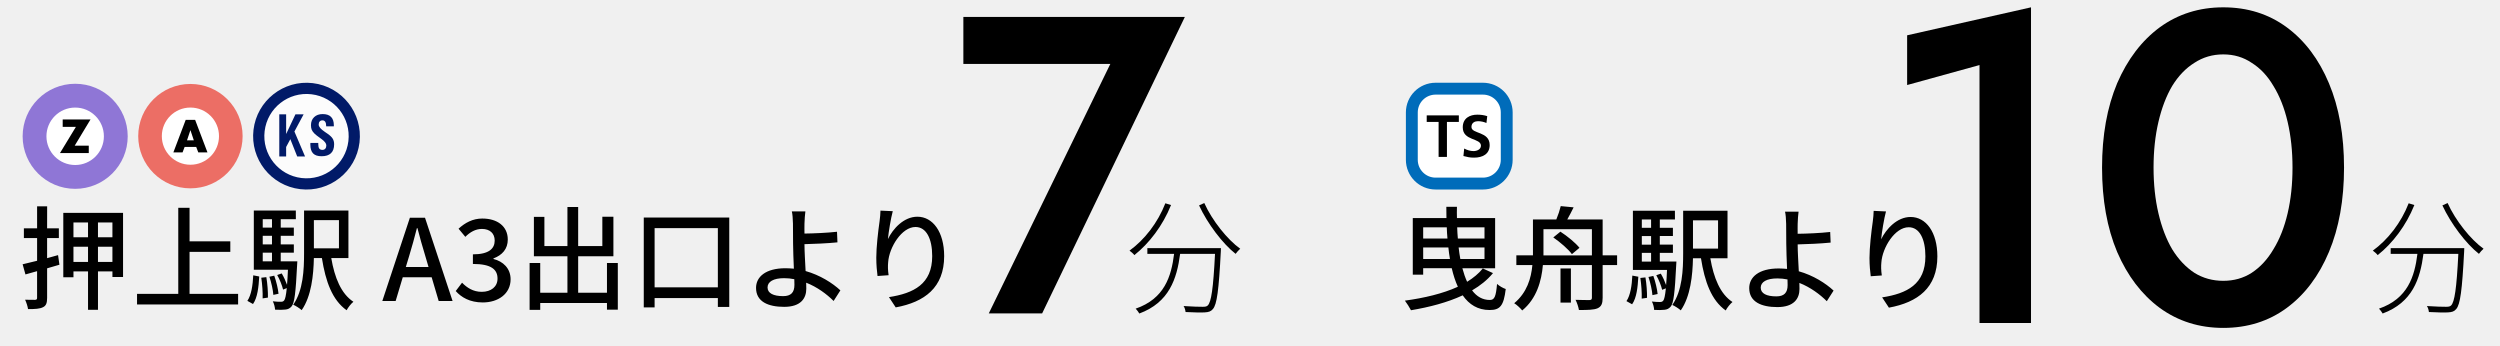
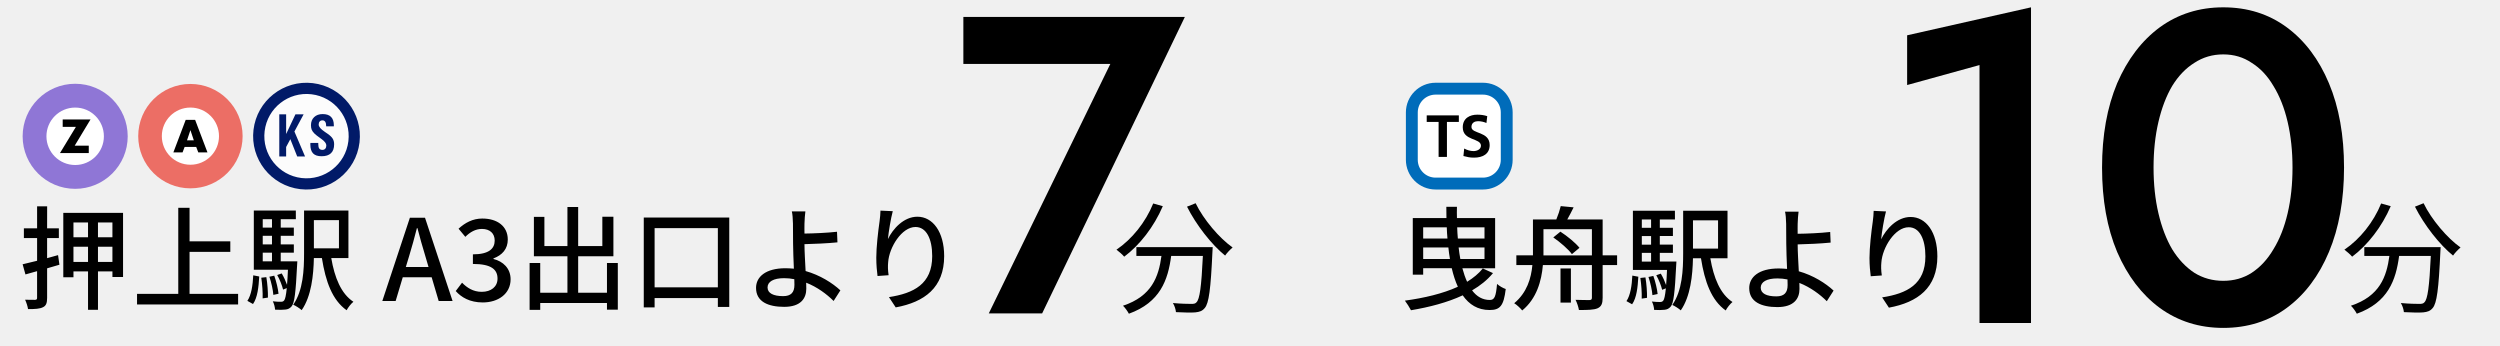
<svg xmlns="http://www.w3.org/2000/svg" width="192.337mm" height="26.56mm" viewBox="0 0 192.337 26.56" version="1.1" id="svg5" xml:space="preserve">
+   <g aria-label="分" id="text426" style="font-size:9.455px;font-family:'Noto Sans JP';-inkscape-font-specification:'Noto Sans JP';stroke-width:0.394">
+     <path d="m 183.193,15.654 c -0.586,1.447 -1.636,2.751 -2.827,3.555 0.17,0.123 0.473,0.388 0.596,0.539 1.191,-0.889 2.288,-2.298 2.969,-3.886 z m -1.295,3.357 v 0.681 h 1.929 c -0.217,1.598 -0.738,3.092 -2.959,3.829 0.161,0.151 0.359,0.435 0.454,0.615 2.402,-0.87 3.007,-2.581 3.253,-4.444 h 2.439 c -0.113,2.383 -0.246,3.328 -0.492,3.565 -0.085,0.104 -0.199,0.123 -0.397,0.123 -0.217,0 -0.804,-0.009 -1.418,-0.066 0.132,0.208 0.217,0.492 0.236,0.7 0.586,0.028 1.172,0.047 1.484,0.019 0.331,-0.038 0.529,-0.095 0.728,-0.331 0.321,-0.359 0.463,-1.447 0.596,-4.349 0.009,-0.095 0.019,-0.34 0.019,-0.34 z m 3.896,-3.111 c 0.7,1.399 1.891,2.922 2.931,3.763 0.132,-0.199 0.397,-0.473 0.577,-0.624 -1.021,-0.719 -2.231,-2.137 -2.846,-3.404 z" id="path428" />
+   </g>
  <defs id="defs2" />
  <path style="font-weight:300;font-size:17.022px;font-family:'Noto Sans JP';-inkscape-font-specification:'Noto Sans JP Light';stroke-width:0.095" d="m 171.046,0.564 c -1.845,0 -3.472,0.512 -4.884,1.537 -1.389,1.025 -2.482,2.46 -3.279,4.304 -0.774,1.845 -1.162,4.008 -1.162,6.49 0,2.482 0.387,4.646 1.162,6.491 0.797,1.845 1.89,3.279 3.279,4.304 1.412,1.025 3.04,1.537 4.884,1.537 1.867,0 3.496,-0.513 4.885,-1.537 1.389,-1.025 2.471,-2.459 3.245,-4.304 0.774,-1.845 1.162,-4.008 1.162,-6.491 0,-2.482 -0.387,-4.645 -1.162,-6.49 -0.774,-1.845 -1.856,-3.279 -3.245,-4.304 -1.389,-1.025 -3.018,-1.537 -4.885,-1.537 z m 0,3.621 c 0.82,0 1.549,0.216 2.186,0.649 0.66,0.41 1.218,1.002 1.673,1.776 0.478,0.774 0.843,1.696 1.093,2.767 0.25,1.07 0.376,2.243 0.376,3.518 0,1.275 -0.125,2.448 -0.376,3.518 -0.251,1.07 -0.615,1.993 -1.093,2.767 -0.455,0.774 -1.013,1.377 -1.673,1.81 -0.638,0.41 -1.367,0.615 -2.186,0.615 -0.82,0 -1.56,-0.205 -2.22,-0.615 -0.66,-0.433 -1.23,-1.036 -1.708,-1.81 -0.455,-0.774 -0.808,-1.697 -1.059,-2.767 -0.251,-1.07 -0.376,-2.243 -0.376,-3.518 0,-1.275 0.125,-2.448 0.376,-3.518 0.25,-1.07 0.603,-1.992 1.059,-2.767 0.478,-0.774 1.048,-1.366 1.708,-1.776 0.66,-0.433 1.4,-0.649 2.22,-0.649 z" id="path310" />
  <path style="font-weight:300;font-size:17.022px;font-family:'Noto Sans JP';-inkscape-font-specification:'Noto Sans JP Light';stroke-width:0.095" d="m 156.255,0.564 -9.53,2.152 v 3.826 l 5.568,-1.537 V 24.85 h 3.962 z" id="path308" />
  <style type="text/css" id="style747">
	.st0{fill:#FFFFFF;}
	.st1{fill:#011A68;}
	.st2{fill:#FCFCFC;}
</style>
-   <path id="path1523" style="font-weight:300;font-size:17.022px;font-family:'Noto Sans JP';-inkscape-font-specification:'Noto Sans JP Light';stroke-width:0.089" d="m 92.65,15.621 -0.4,0.182 c 0.646,1.399 1.82,2.951 2.812,3.727 0.082,-0.125 0.246,-0.297 0.355,-0.393 -0.983,-0.7 -2.166,-2.176 -2.766,-3.517 z m -2.994,0.019 c -0.582,1.495 -1.593,2.798 -2.757,3.642 0.109,0.077 0.3,0.24 0.373,0.345 1.137,-0.901 2.184,-2.262 2.821,-3.852 z m 4.276,3.449 -5.66,5.16e-4 v 0.441 h 2.057 c -0.218,1.754 -0.746,3.45 -2.957,4.216 0.091,0.096 0.228,0.269 0.282,0.374 2.293,-0.853 2.885,-2.655 3.139,-4.59 h 2.684 c -0.136,2.693 -0.291,3.699 -0.555,3.967 -0.082,0.086 -0.2,0.105 -0.391,0.105 -0.209,0 -0.819,-0.009 -1.474,-0.057 0.091,0.125 0.137,0.307 0.155,0.46 0.591,0.029 1.183,0.048 1.474,0.028 0.3,-0.019 0.473,-0.067 0.628,-0.259 0.309,-0.345 0.455,-1.438 0.61,-4.437 0.009,-0.067 0.009,-0.249 0.009,-0.249 z" />
  <path style="font-weight:300;font-size:17.022px;font-family:'Noto Sans JP';-inkscape-font-specification:'Noto Sans JP Light';stroke-width:0.09" d="m 74.116,1.302 v 3.617 H 85.423 L 76.072,24.111 h 4.105 L 91.157,1.302 Z" id="path1511" />
  <path id="path1505" style="font-weight:300;font-size:17.022px;font-family:'Noto Sans JP';-inkscape-font-specification:'Noto Sans JP Light';stroke-width:0.117" d="m 120.075,15.857 c -0.069,0.295 -0.2,0.695 -0.339,1.025 h -1.799 v 2.546 0.217 h -1.277 v 0.747 h 1.234 c -0.096,1.025 -0.417,2.12 -1.399,2.937 0.182,0.104 0.496,0.399 0.617,0.556 1.112,-0.912 1.485,-2.276 1.59,-3.493 h 3.771 v 2.502 c 0,0.139 -0.043,0.183 -0.182,0.191 -0.148,0 -0.617,-4.45e-4 -1.077,-0.018 0.113,0.217 0.226,0.565 0.26,0.783 0.686,0 1.147,-0.009 1.434,-0.131 0.304,-0.139 0.391,-0.374 0.391,-0.817 v -2.511 h 1.112 v -0.747 h -1.112 V 16.882 H 120.579 c 0.156,-0.278 0.33,-0.608 0.487,-0.93 z m -8.802,0.053 c 0,0.295 6.3e-4,0.582 0.009,0.869 h -2.59 v 4.353 h 0.8 v -0.496 h 2.198 c 0.122,0.53 0.278,1.008 0.47,1.425 -1.156,0.53 -2.598,0.868 -4.075,1.068 0.139,0.182 0.373,0.548 0.469,0.739 1.399,-0.235 2.789,-0.591 3.979,-1.147 0.495,0.712 1.165,1.13 2.068,1.13 0.808,0 1.086,-0.322 1.243,-1.616 -0.209,-0.069 -0.487,-0.226 -0.669,-0.391 -0.087,0.973 -0.191,1.234 -0.556,1.234 -0.556,0 -1.008,-0.26 -1.364,-0.738 0.626,-0.365 1.173,-0.799 1.608,-1.329 l -0.783,-0.357 c -0.313,0.391 -0.73,0.73 -1.208,1.025 -0.139,-0.304 -0.261,-0.651 -0.365,-1.042 h 2.52 v -3.858 h -2.937 c -0.009,-0.287 -0.009,-0.573 0,-0.869 z m 17.586,0.303 -3.232,6.84e-4 v 4.553 h 2.624 c -0.017,0.469 -0.044,0.851 -0.07,1.164 -0.096,-0.269 -0.243,-0.608 -0.408,-0.878 l -0.348,0.122 c 0.2,0.348 0.382,0.817 0.452,1.121 l 0.287,-0.113 c -0.061,0.582 -0.122,0.851 -0.208,0.955 -0.069,0.078 -0.139,0.096 -0.243,0.096 -0.113,0 -0.356,-3.3e-5 -0.625,-0.035 0.096,0.174 0.165,0.452 0.174,0.643 0.313,0.017 0.608,0.017 0.791,-0.009 0.2,-0.017 0.348,-0.087 0.487,-0.252 0.217,-0.269 0.313,-1.051 0.417,-3.154 0.009,-0.096 0.017,-0.304 0.017,-0.304 h -1.277 v -0.669 h 1.008 v -0.634 h -1.008 V 18.159 h 1.008 v -0.634 h -1.008 v -0.643 h 1.165 z m 0.634,6.84e-4 v 3.285 c 0,1.251 -0.061,2.859 -0.835,3.962 0.182,0.078 0.513,0.287 0.652,0.417 0.747,-1.069 0.912,-2.703 0.938,-4.006 h 0.616 c 0.287,1.807 0.799,3.232 1.903,4.014 0.104,-0.209 0.348,-0.512 0.521,-0.651 -0.947,-0.617 -1.451,-1.868 -1.703,-3.363 h 1.321 v -3.658 z m 14.657,0.009 c -0.009,0.243 -0.025,0.53 -0.069,0.826 -0.113,0.791 -0.252,1.981 -0.252,2.797 0,0.573 0.052,1.078 0.096,1.408 l 0.852,-0.061 c -0.061,-0.417 -0.061,-0.713 -0.035,-0.999 0.078,-1.147 1.042,-2.711 2.102,-2.711 0.825,0 1.286,0.886 1.286,2.242 0,2.155 -1.425,2.859 -3.328,3.154 l 0.521,0.791 c 2.216,-0.408 3.728,-1.521 3.728,-3.945 0,-1.868 -0.878,-3.032 -2.059,-3.032 -1.051,0 -1.885,0.93 -2.268,1.72 0.052,-0.547 0.226,-1.599 0.374,-2.146 z m -6.82,0.061 c 0.052,0.191 0.078,0.574 0.087,0.938 0,0.374 0.009,0.999 0.009,1.512 0,0.495 0.035,1.268 0.061,1.955 -0.209,-0.017 -0.426,-0.035 -0.643,-0.035 -1.538,0 -2.268,0.669 -2.268,1.512 0,1.069 0.947,1.46 2.164,1.46 1.286,0 1.703,-0.661 1.703,-1.399 0,-0.13 7e-5,-0.286 -0.009,-0.46 0.843,0.33 1.581,0.877 2.111,1.407 l 0.521,-0.817 c -0.608,-0.565 -1.564,-1.173 -2.676,-1.486 -0.035,-0.712 -0.087,-1.511 -0.087,-2.068 0.704,-0.017 1.781,-0.061 2.537,-0.139 l -0.035,-0.817 c -0.747,0.087 -1.807,0.131 -2.502,0.139 0,-0.278 -0.009,-0.548 0,-0.765 0.009,-0.295 0.035,-0.721 0.07,-0.938 z m -11.017,0.6 h 0.713 v 0.643 h -0.713 z m 3.936,0.069 h 1.929 v 2.172 h -1.929 z m -20.757,0.539 h 1.816 c 0.009,0.295 0.026,0.582 0.052,0.86 h -1.868 z m 2.616,0 h 2.102 v 0.86 h -2.05 c -0.026,-0.278 -0.043,-0.565 -0.052,-0.86 z m 6.638,0.14 h 3.727 v 2.016 h -3.727 v -0.208 z m 1.303,0.191 -0.547,0.444 c 0.539,0.374 1.155,0.903 1.433,1.286 l 0.582,-0.487 c -0.304,-0.382 -0.929,-0.895 -1.468,-1.243 z m 6.264,0.339 h 0.713 v 0.66 h -0.713 z m -16.821,0.878 h 1.938 c 0.035,0.304 0.069,0.6 0.122,0.886 h -2.059 z m 2.728,0 h 1.99 v 0.886 h -1.86 c -0.052,-0.278 -0.095,-0.574 -0.13,-0.886 z m 14.093,0.417 h 0.713 v 0.669 h -0.713 z m -6.256,1.199 v 2.625 h 0.8 v -2.625 z m 5.526,0.547 c -0.035,0.756 -0.148,1.521 -0.452,1.964 l 0.435,0.243 c 0.348,-0.495 0.434,-1.321 0.478,-2.12 z m 1.616,0.026 -0.374,0.079 c 0.148,0.443 0.278,1.025 0.304,1.399 l 0.4,-0.087 c -0.035,-0.374 -0.174,-0.956 -0.33,-1.39 z m -0.608,0.113 -0.391,0.043 c 0.078,0.513 0.121,1.156 0.104,1.59 l 0.409,-0.061 c 0.009,-0.426 -0.035,-1.069 -0.122,-1.573 z m 10.139,0.078 h 6.9e-4 c 0.269,4.5e-5 0.53,0.027 0.79,0.079 0.009,0.174 0.009,0.321 0.009,0.434 0,0.591 -0.269,0.869 -0.869,0.869 -0.739,0 -1.199,-0.217 -1.199,-0.668 h -6.9e-4 c 0,-0.443 0.46,-0.713 1.268,-0.713 z" />
  <path id="path1503" style="font-weight:300;font-size:17.022px;font-family:'Noto Sans JP';-inkscape-font-specification:'Noto Sans JP Light';stroke-width:0.117" d="m 3.627,15.874 -0.773,6.84e-4 v 1.694 h -1.017 v 0.747 h 1.017 v 1.747 c -0.417,0.104 -0.8,0.2 -1.113,0.269 l 0.217,0.782 c 0.269,-0.078 0.583,-0.165 0.895,-0.252 v 2.05 c 0,0.113 -0.035,0.148 -0.157,0.157 -0.096,0 -0.426,-4.68e-4 -0.765,-0.009 0.096,0.2 0.2,0.521 0.226,0.721 0.547,0 0.903,-0.017 1.155,-0.148 0.235,-0.113 0.313,-0.321 0.313,-0.721 v -2.268 l 0.947,-0.277 -0.105,-0.739 -0.843,0.234 v -1.547 h 0.904 V 17.568 h -0.904 z m 40.028,0.053 v 3.006 h -1.772 v -2.25 h -0.808 v 3.032 h 2.58 v 2.806 h -2.093 v -2.285 h -0.817 v 3.605 h 0.817 v -0.53 h 5.135 v 0.513 h 0.834 v -3.588 h -0.834 v 2.285 h -2.216 v -2.806 h 2.711 v -3.041 h -0.851 v 2.259 h -1.86 v -3.006 z m -29.94,0.061 v 6.62 H 10.543 v 0.817 h 7.776 V 22.608 H 14.583 v -3.232 h 3.136 V 18.568 H 14.583 v -2.58 z m 9.044,0.208 -3.232,6.82e-4 v 4.553 h 2.625 c -0.017,0.469 -0.044,0.851 -0.07,1.164 -0.096,-0.269 -0.244,-0.608 -0.409,-0.878 l -0.347,0.122 c 0.2,0.348 0.382,0.817 0.452,1.121 l 0.286,-0.113 c -0.061,0.582 -0.122,0.851 -0.208,0.955 -0.069,0.078 -0.139,0.096 -0.243,0.096 -0.113,0 -0.356,-1.78e-4 -0.625,-0.035 0.096,0.174 0.165,0.452 0.174,0.643 0.313,0.017 0.608,0.017 0.791,-0.009 0.2,-0.017 0.348,-0.086 0.487,-0.252 0.217,-0.269 0.313,-1.052 0.417,-3.154 0.009,-0.096 0.018,-0.304 0.018,-0.304 h -1.277 v -0.669 h 1.008 v -0.634 h -1.008 v -0.66 h 1.008 v -0.634 h -1.008 v -0.643 h 1.164 z m 0.634,6.82e-4 v 3.284 c 0,1.251 -0.061,2.859 -0.834,3.962 0.182,0.078 0.512,0.287 0.651,0.417 0.747,-1.069 0.912,-2.703 0.938,-4.006 h 0.617 c 0.287,1.807 0.799,3.233 1.903,4.015 0.104,-0.209 0.348,-0.513 0.521,-0.652 -0.947,-0.617 -1.451,-1.868 -1.703,-3.363 h 1.32 v -3.657 z m 44.346,0.007 c -0.009,0.243 -0.026,0.53 -0.07,0.826 -0.113,0.791 -0.252,1.981 -0.252,2.797 0,0.573 0.052,1.078 0.096,1.408 l 0.852,-0.061 c -0.061,-0.417 -0.061,-0.713 -0.035,-0.999 0.078,-1.147 1.043,-2.711 2.103,-2.711 0.825,0 1.286,0.886 1.286,2.241 0,2.155 -1.425,2.859 -3.328,3.154 l 0.521,0.791 c 2.216,-0.408 3.727,-1.521 3.727,-3.945 0,-1.868 -0.877,-3.032 -2.059,-3.032 -1.051,0 -1.885,0.93 -2.268,1.72 0.052,-0.547 0.225,-1.599 0.373,-2.146 z m -6.82,0.062 c 0.052,0.191 0.078,0.573 0.087,0.938 0,0.374 0.009,0.999 0.009,1.512 0,0.495 0.035,1.268 0.061,1.955 -0.209,-0.017 -0.425,-0.034 -0.642,-0.034 -1.538,0 -2.268,0.669 -2.268,1.512 0,1.069 0.947,1.459 2.163,1.459 1.286,0 1.703,-0.66 1.703,-1.398 0,-0.13 -6.29e-4,-0.287 -0.009,-0.461 0.843,0.33 1.581,0.877 2.111,1.407 l 0.521,-0.817 c -0.608,-0.565 -1.564,-1.173 -2.676,-1.486 -0.035,-0.712 -0.087,-1.511 -0.087,-2.068 0.704,-0.017 1.781,-0.061 2.537,-0.139 l -0.034,-0.816 c -0.747,0.087 -1.808,0.13 -2.503,0.139 0,-0.278 -0.009,-0.548 0,-0.765 0.009,-0.295 0.035,-0.721 0.07,-0.938 z M 4.87,16.379 v 4.952 h 0.782 V 20.879 h 1.121 v 2.954 h 0.765 V 20.879 h 1.112 v 0.434 h 0.817 V 16.379 Z M 49.528,16.735 v 6.916 h 0.834 v -0.721 h 4.866 v 0.686 h 0.878 v -6.881 z m -17.994,0.017 -2.12,6.403 h 1.025 l 0.547,-1.824 h 2.224 l 0.539,1.824 h 1.069 l -2.12,-6.403 z m 5.578,0.061 c -0.739,0 -1.329,0.321 -1.833,0.782 l 0.521,0.626 c 0.365,-0.365 0.781,-0.608 1.277,-0.608 0.608,0 0.982,0.339 0.982,0.895 0,0.6 -0.417,1.06 -1.677,1.06 v 0.739 c 1.442,0 1.895,0.443 1.895,1.129 0,0.626 -0.495,1.016 -1.217,1.016 -0.66,0 -1.138,-0.321 -1.512,-0.703 l -0.487,0.642 c 0.426,0.478 1.077,0.878 2.085,0.878 1.173,0 2.137,-0.66 2.137,-1.781 0,-0.843 -0.582,-1.381 -1.32,-1.564 v -0.043 c 0.678,-0.252 1.103,-0.73 1.103,-1.451 0,-1.025 -0.808,-1.616 -1.955,-1.616 z m -16.899,0.052 h 0.712 v 0.643 h -0.712 z m 3.935,0.07 h 1.929 v 2.172 H 24.149 Z M 5.651,17.117 h 1.121 v 1.138 h -1.121 z m 1.886,0 h 1.112 v 1.138 h -1.112 z m 24.536,0.435 h 0.043 c 0.191,0.721 0.383,1.433 0.6,2.128 l 0.252,0.86 H 31.222 l 0.261,-0.86 c 0.209,-0.695 0.408,-1.399 0.591,-2.128 z m 18.289,0 h 4.866 v 4.553 h -4.866 z m -30.149,0.591 h 0.712 V 18.802 H 20.213 Z M 5.651,18.985 h 1.121 v 1.165 h -1.121 z m 1.886,0 h 1.112 v 1.165 h -1.112 z m 12.676,0.452 h 0.712 v 0.669 h -0.712 z m -0.73,1.746 c -0.035,0.756 -0.148,1.521 -0.452,1.964 l 0.434,0.243 c 0.348,-0.495 0.435,-1.32 0.478,-2.119 z m 1.616,0.027 -0.373,0.078 c 0.148,0.443 0.278,1.025 0.304,1.399 l 0.399,-0.087 c -0.035,-0.374 -0.174,-0.956 -0.33,-1.39 z m -0.608,0.113 -0.39,0.043 c 0.078,0.513 0.121,1.156 0.104,1.59 l 0.408,-0.061 c 0.009,-0.426 -0.035,-1.069 -0.122,-1.573 z m 39.829,0.078 c 0.269,0 0.529,0.026 0.79,0.079 0.009,0.174 0.009,0.321 0.009,0.434 0,0.591 -0.269,0.869 -0.869,0.869 -0.739,0 -1.199,-0.217 -1.199,-0.669 0,-0.443 0.46,-0.713 1.269,-0.713 z" />
  <g transform="matrix(0.00252628,0,0,-0.00252628,2.928828,12.70679)" id="g718">
    <path fill="#8f76d6" d="m 1130.29,2478.945 c -883.85,0 -1600.376,-715.823 -1600.376,-1599.892 0,-884.08 716.526,-1600.108 1600.376,-1600.108 882.852,0 1599.624,716.027 1599.624,1600.108 0,884.069 -716.771,1599.892 -1599.624,1599.892" id="path712" />
    <path fill="#ffffff" d="m 2004.478,879.053 c 0,-482.482 -391.788,-874.286 -874.188,-874.286 -483.735,0 -875.441,391.804 -875.441,874.286 0,483.031 391.706,874.824 875.441,874.824 482.4,0 874.188,-391.793 874.188,-874.824" id="path714" />
    <path d="M 1544.077,593.286 V 368.351 h -876.75 l 484.704,797.772 H 749.9 v 225.893 H 1597.127 L 1115.416,593.286 h 428.662" id="path716" />
  </g>
  <g id="g745" transform="matrix(0.02018044,0,0,0.02018044,14.64966,10.4744)">
    <circle r="199" fill="#ec6e65" id="circle730" cx="0" cy="0" />
    <circle r="109" fill="#ffffff" id="circle732" cx="0" cy="0" />
    <path d="m -65,62 h 35 l 8,-21 h 44 l 8,21 H 65 L 18,-62 H -18 Z M -13,16 0,-23 13,16 Z" id="path734" />
  </g>
  <g id="g776" transform="matrix(0.02653677,0,0,0.02653677,19.44016,6.337071)">
    <polygon class="st0" points="" id="polygon749" style="fill:#ffffff" />
    <circle transform="matrix(0.118,-0.993,0.993,0.118,-17.1895,292.4594)" class="st1" cx="156.04" cy="155.91" id="ellipse751" r="154.77" style="fill:#011a68" />
    <circle transform="matrix(0.1181,-0.993,0.993,0.1181,-17.205,292.4398)" class="st2" cx="156.04" cy="155.91" id="ellipse753" r="122.27" style="fill:#fcfcfc" />
    <g id="g757">
      <path class="st1" d="m 167.29,175.67 h 22.85 v 3.13 c 0,6.1 0.93,10.44 2.8,13.04 1.87,2.59 4.99,3.89 9.35,3.89 3.44,0 6.17,-1.16 8.19,-3.49 2.01,-2.33 3.02,-5.5 3.02,-9.51 0,-5.62 -4.76,-11.85 -14.26,-18.69 -0.63,-0.43 -1.09,-0.75 -1.38,-0.96 -5,-3.58 -8.99,-6.52 -11.97,-8.83 -2.98,-2.3 -5.2,-4.2 -6.66,-5.7 -3.93,-3.96 -6.62,-7.69 -8.08,-11.19 -1.46,-3.5 -2.18,-7.82 -2.18,-12.96 0,-9.89 3.07,-17.78 9.21,-23.67 6.14,-5.88 14.4,-8.82 24.78,-8.82 10.72,0 18.79,2.73 24.2,8.18 5.41,5.46 8.12,13.56 8.12,24.31 v 3.13 h -22.2 v -0.64 c 0,-5.56 -0.91,-9.75 -2.73,-12.56 -1.82,-2.81 -4.55,-4.21 -8.19,-4.21 -3.3,0 -5.93,1.1 -7.9,3.29 -1.97,2.19 -2.95,5.16 -2.95,8.9 0,6.37 6.21,13.61 18.63,21.74 3.2,2.14 5.68,3.82 7.42,5.05 7.03,4.92 11.92,9.64 14.67,14.16 2.74,4.52 4.11,9.91 4.11,16.17 0,11.5 -3.06,20.16 -9.17,25.99 -6.11,5.83 -15.16,8.75 -27.15,8.75 -11.26,0 -19.52,-2.77 -24.78,-8.3 -5.26,-5.54 -7.9,-14.21 -7.9,-26.03 0,-0.43 0.02,-1.1 0.07,-2.01 0.06,-0.9 0.08,-1.62 0.08,-2.16 z" id="path755" style="fill:#011a68" />
    </g>
    <g id="g761">
      <path class="st1" d="M 77.13,92.6 H 96.97 V 214.88 H 77.13 Z m 13.74,70.13 33.11,-70.14 h 23.73 L 92.24,196.21 Z m 12.66,-12.27 15.49,-12.53 32.81,76.95 h -22.74 z" id="path759" style="fill:#011a68" />
    </g>
  </g>
  <g id="g793" transform="matrix(0.02053521,0,0,0.02053521,108.1619,6.365638)">
    <rect style="fill:#ffffff;stroke:#006cba;stroke-width:44.5;stroke-linejoin:round" rx="89" ry="89" x="22.25" y="22.25" width="355.5" height="355.5" id="rect778" />
    <path d="M 122.566,146.785 H 78.005 v -24.497 h 120.381 v 24.497 h -44.617 v 131.094 h -31.203" id="path780" />
    <path d="m 301.771,150.792 c -9.775,-4.234 -20.688,-6.735 -31.603,-6.735 -10.687,0 -24.552,4.718 -24.552,21.712 0,26.969 68.259,15.601 68.259,67.72 0,34.156 -26.995,47.115 -58.428,47.115 -16.937,0 -24.554,-2.271 -39.898,-6.078 l 2.843,-28.021 c 10.685,5.799 23.019,9.549 35.293,9.549 11.824,0 27.51,-6.023 27.51,-20.121 0,-29.608 -68.146,-17.334 -68.146,-68.828 0,-34.813 26.997,-47.487 54.508,-47.487 13.299,0 25.689,1.733 37.229,5.569 z" id="path782" />
  </g>
-   <path id="path1528" style="font-weight:300;font-size:17.022px;font-family:'Noto Sans JP';-inkscape-font-specification:'Noto Sans JP Light';stroke-width:0.089" d="m 188.305,15.621 -0.4,0.182 c 0.646,1.399 1.82,2.951 2.812,3.727 0.082,-0.125 0.246,-0.297 0.355,-0.393 -0.983,-0.7 -2.166,-2.176 -2.766,-3.517 z m -2.994,0.019 c -0.582,1.495 -1.593,2.798 -2.757,3.642 0.109,0.077 0.3,0.24 0.373,0.345 1.137,-0.901 2.184,-2.262 2.821,-3.852 z m 4.276,3.449 -5.66,5.17e-4 v 0.441 h 2.057 c -0.218,1.754 -0.746,3.45 -2.957,4.216 0.091,0.096 0.228,0.269 0.282,0.374 2.293,-0.853 2.885,-2.655 3.139,-4.59 h 2.684 c -0.136,2.693 -0.291,3.699 -0.555,3.967 -0.082,0.086 -0.2,0.105 -0.391,0.105 -0.209,0 -0.819,-0.009 -1.474,-0.057 0.091,0.125 0.137,0.307 0.155,0.46 0.591,0.029 1.183,0.048 1.474,0.028 0.3,-0.019 0.473,-0.067 0.628,-0.259 0.309,-0.345 0.455,-1.438 0.61,-4.437 0.009,-0.067 0.009,-0.249 0.009,-0.249 z" />
+   <g aria-label="分" id="text422" style="font-size:9.455px;font-family:'Noto Sans JP';-inkscape-font-specification:'Noto Sans JP';stroke-width:0.394">
+     <path d="m 88.722,15.654 c -0.586,1.447 -1.636,2.751 -2.827,3.555 0.17,0.123 0.473,0.388 0.596,0.539 1.191,-0.889 2.288,-2.298 2.969,-3.886 z m -1.295,3.357 v 0.681 h 1.929 c -0.217,1.598 -0.738,3.092 -2.959,3.829 0.161,0.151 0.359,0.435 0.454,0.615 2.402,-0.87 3.007,-2.581 3.253,-4.444 h 2.439 c -0.113,2.383 -0.246,3.328 -0.492,3.565 -0.085,0.104 -0.199,0.123 -0.397,0.123 -0.217,0 -0.804,-0.009 -1.418,-0.066 0.132,0.208 0.217,0.492 0.236,0.7 0.586,0.028 1.172,0.047 1.484,0.019 0.331,-0.038 0.529,-0.095 0.728,-0.331 0.321,-0.359 0.463,-1.447 0.596,-4.349 0.009,-0.095 0.019,-0.34 0.019,-0.34 z m 3.896,-3.111 c 0.7,1.399 1.891,2.922 2.931,3.763 0.132,-0.199 0.397,-0.473 0.577,-0.624 -1.021,-0.719 -2.231,-2.137 -2.846,-3.404 z" id="path431" />
+   </g>
</svg>
